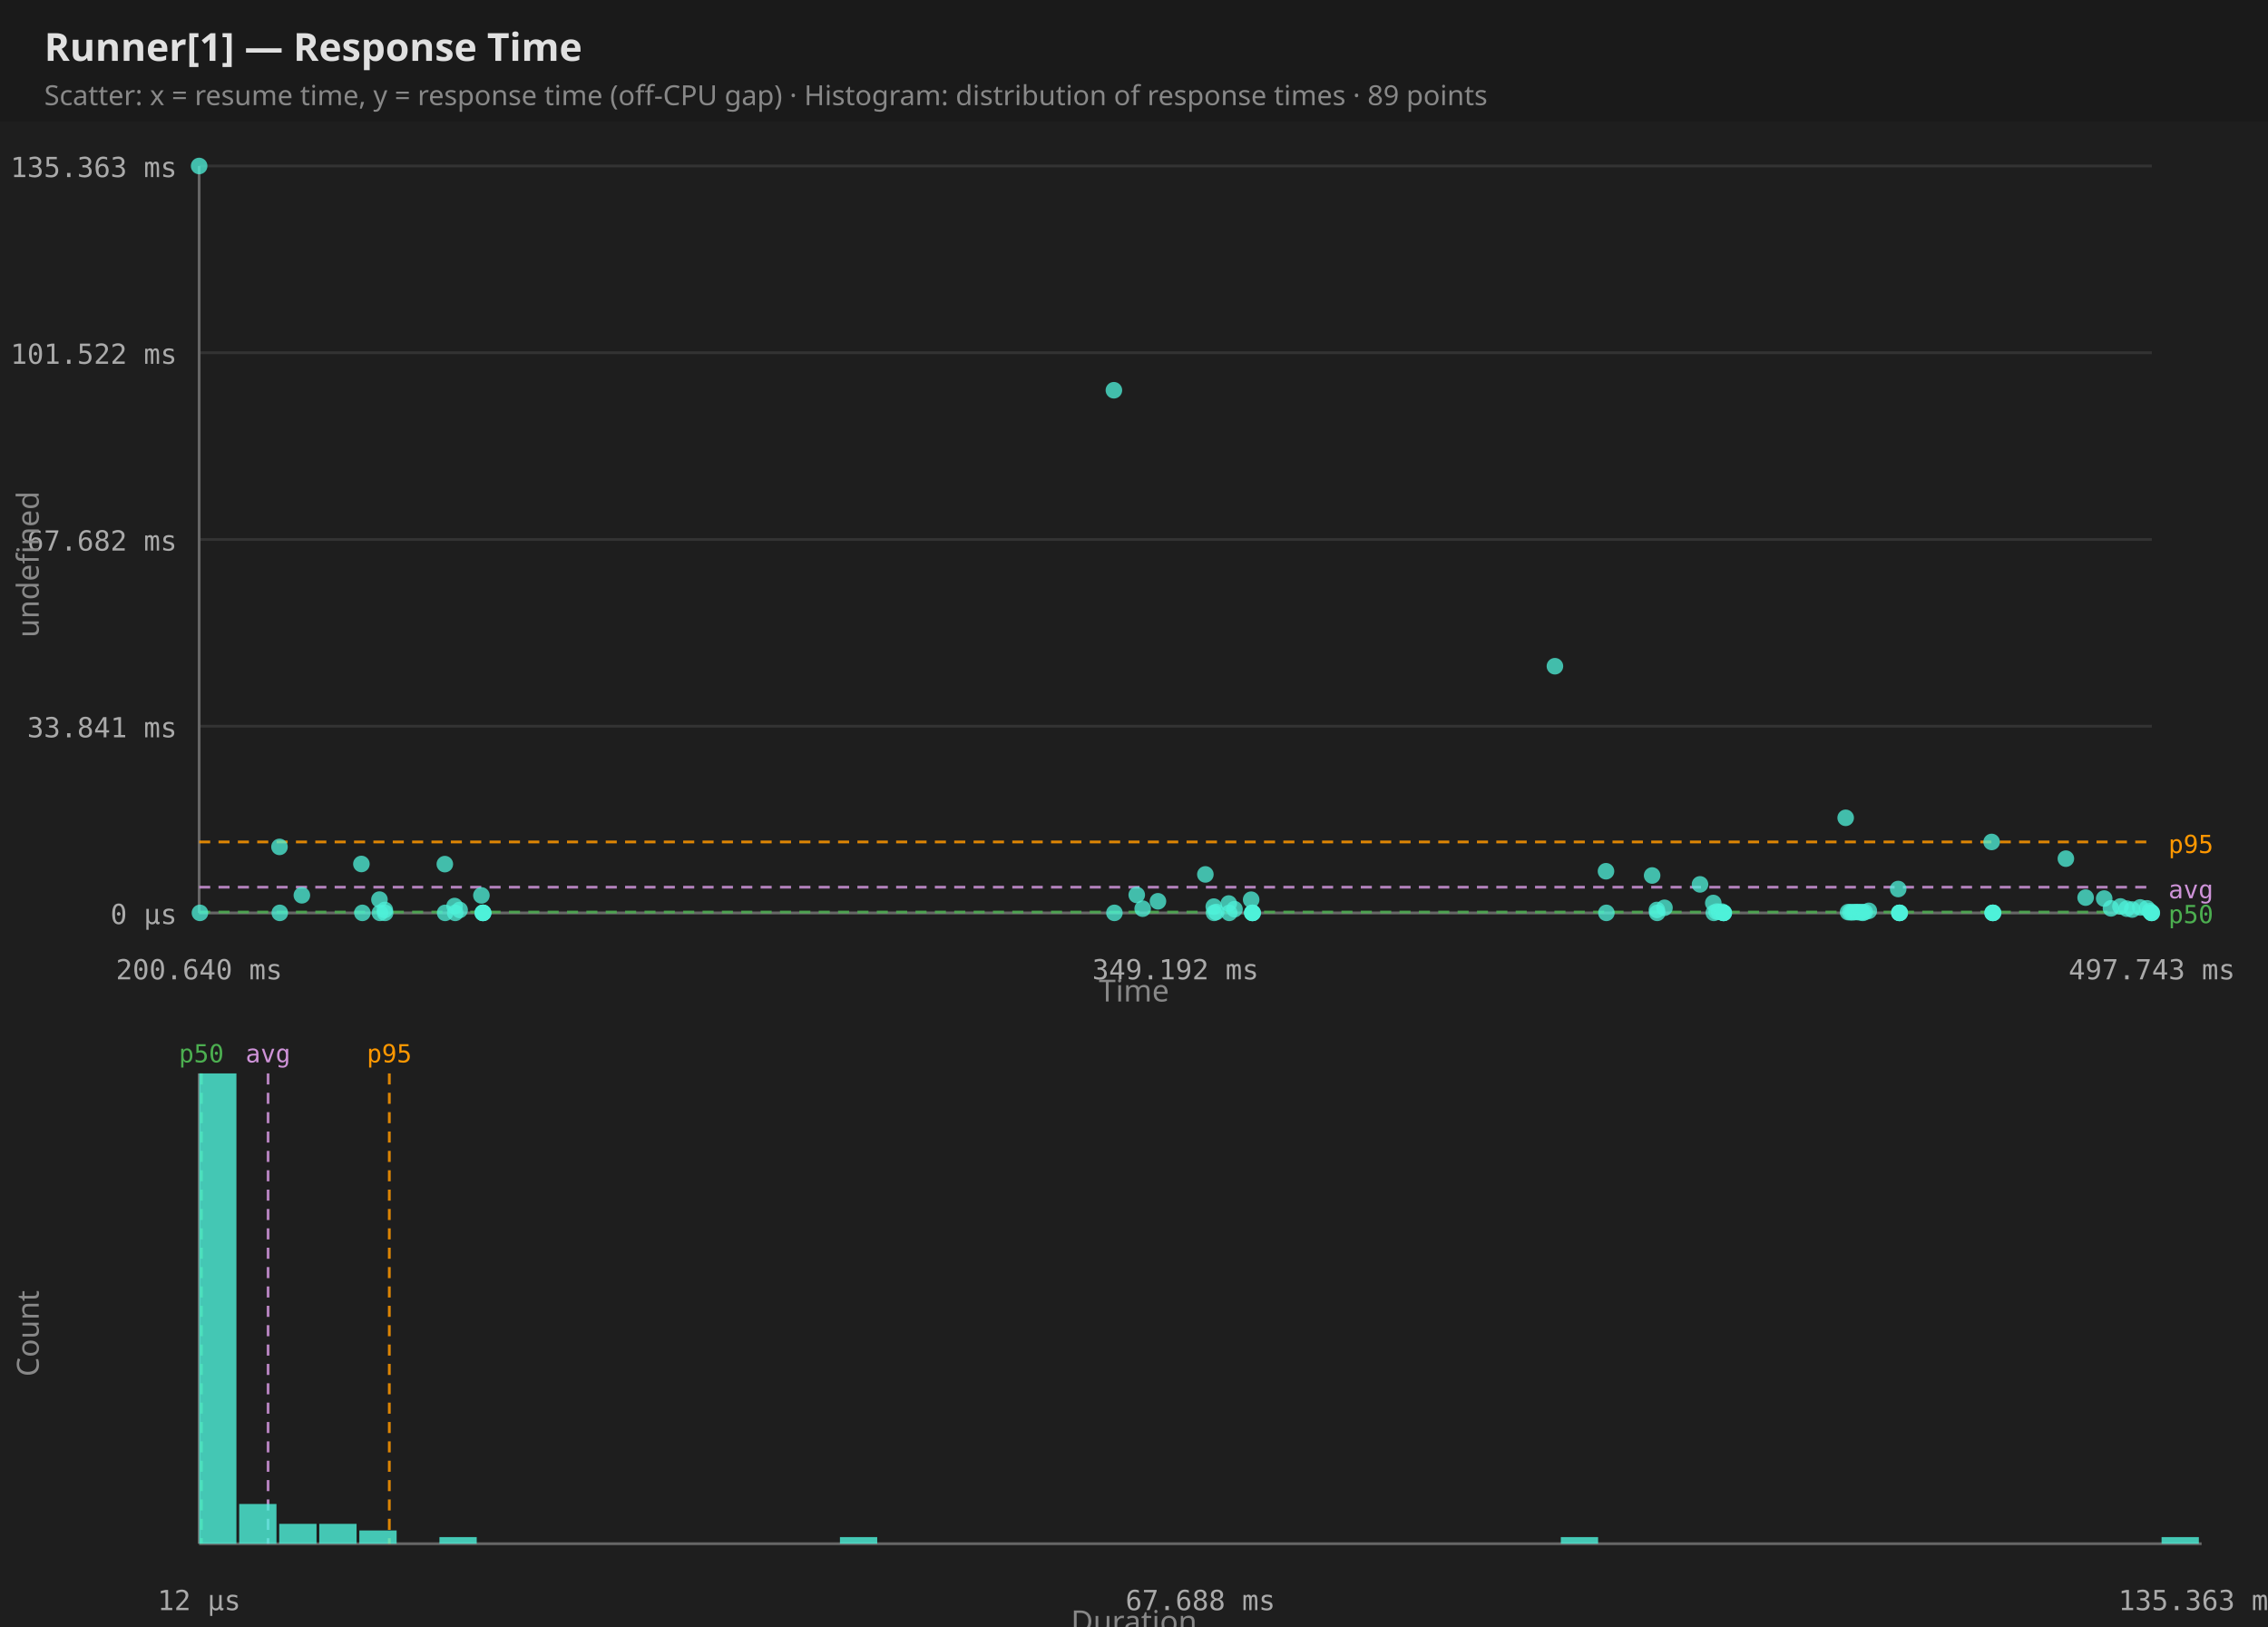
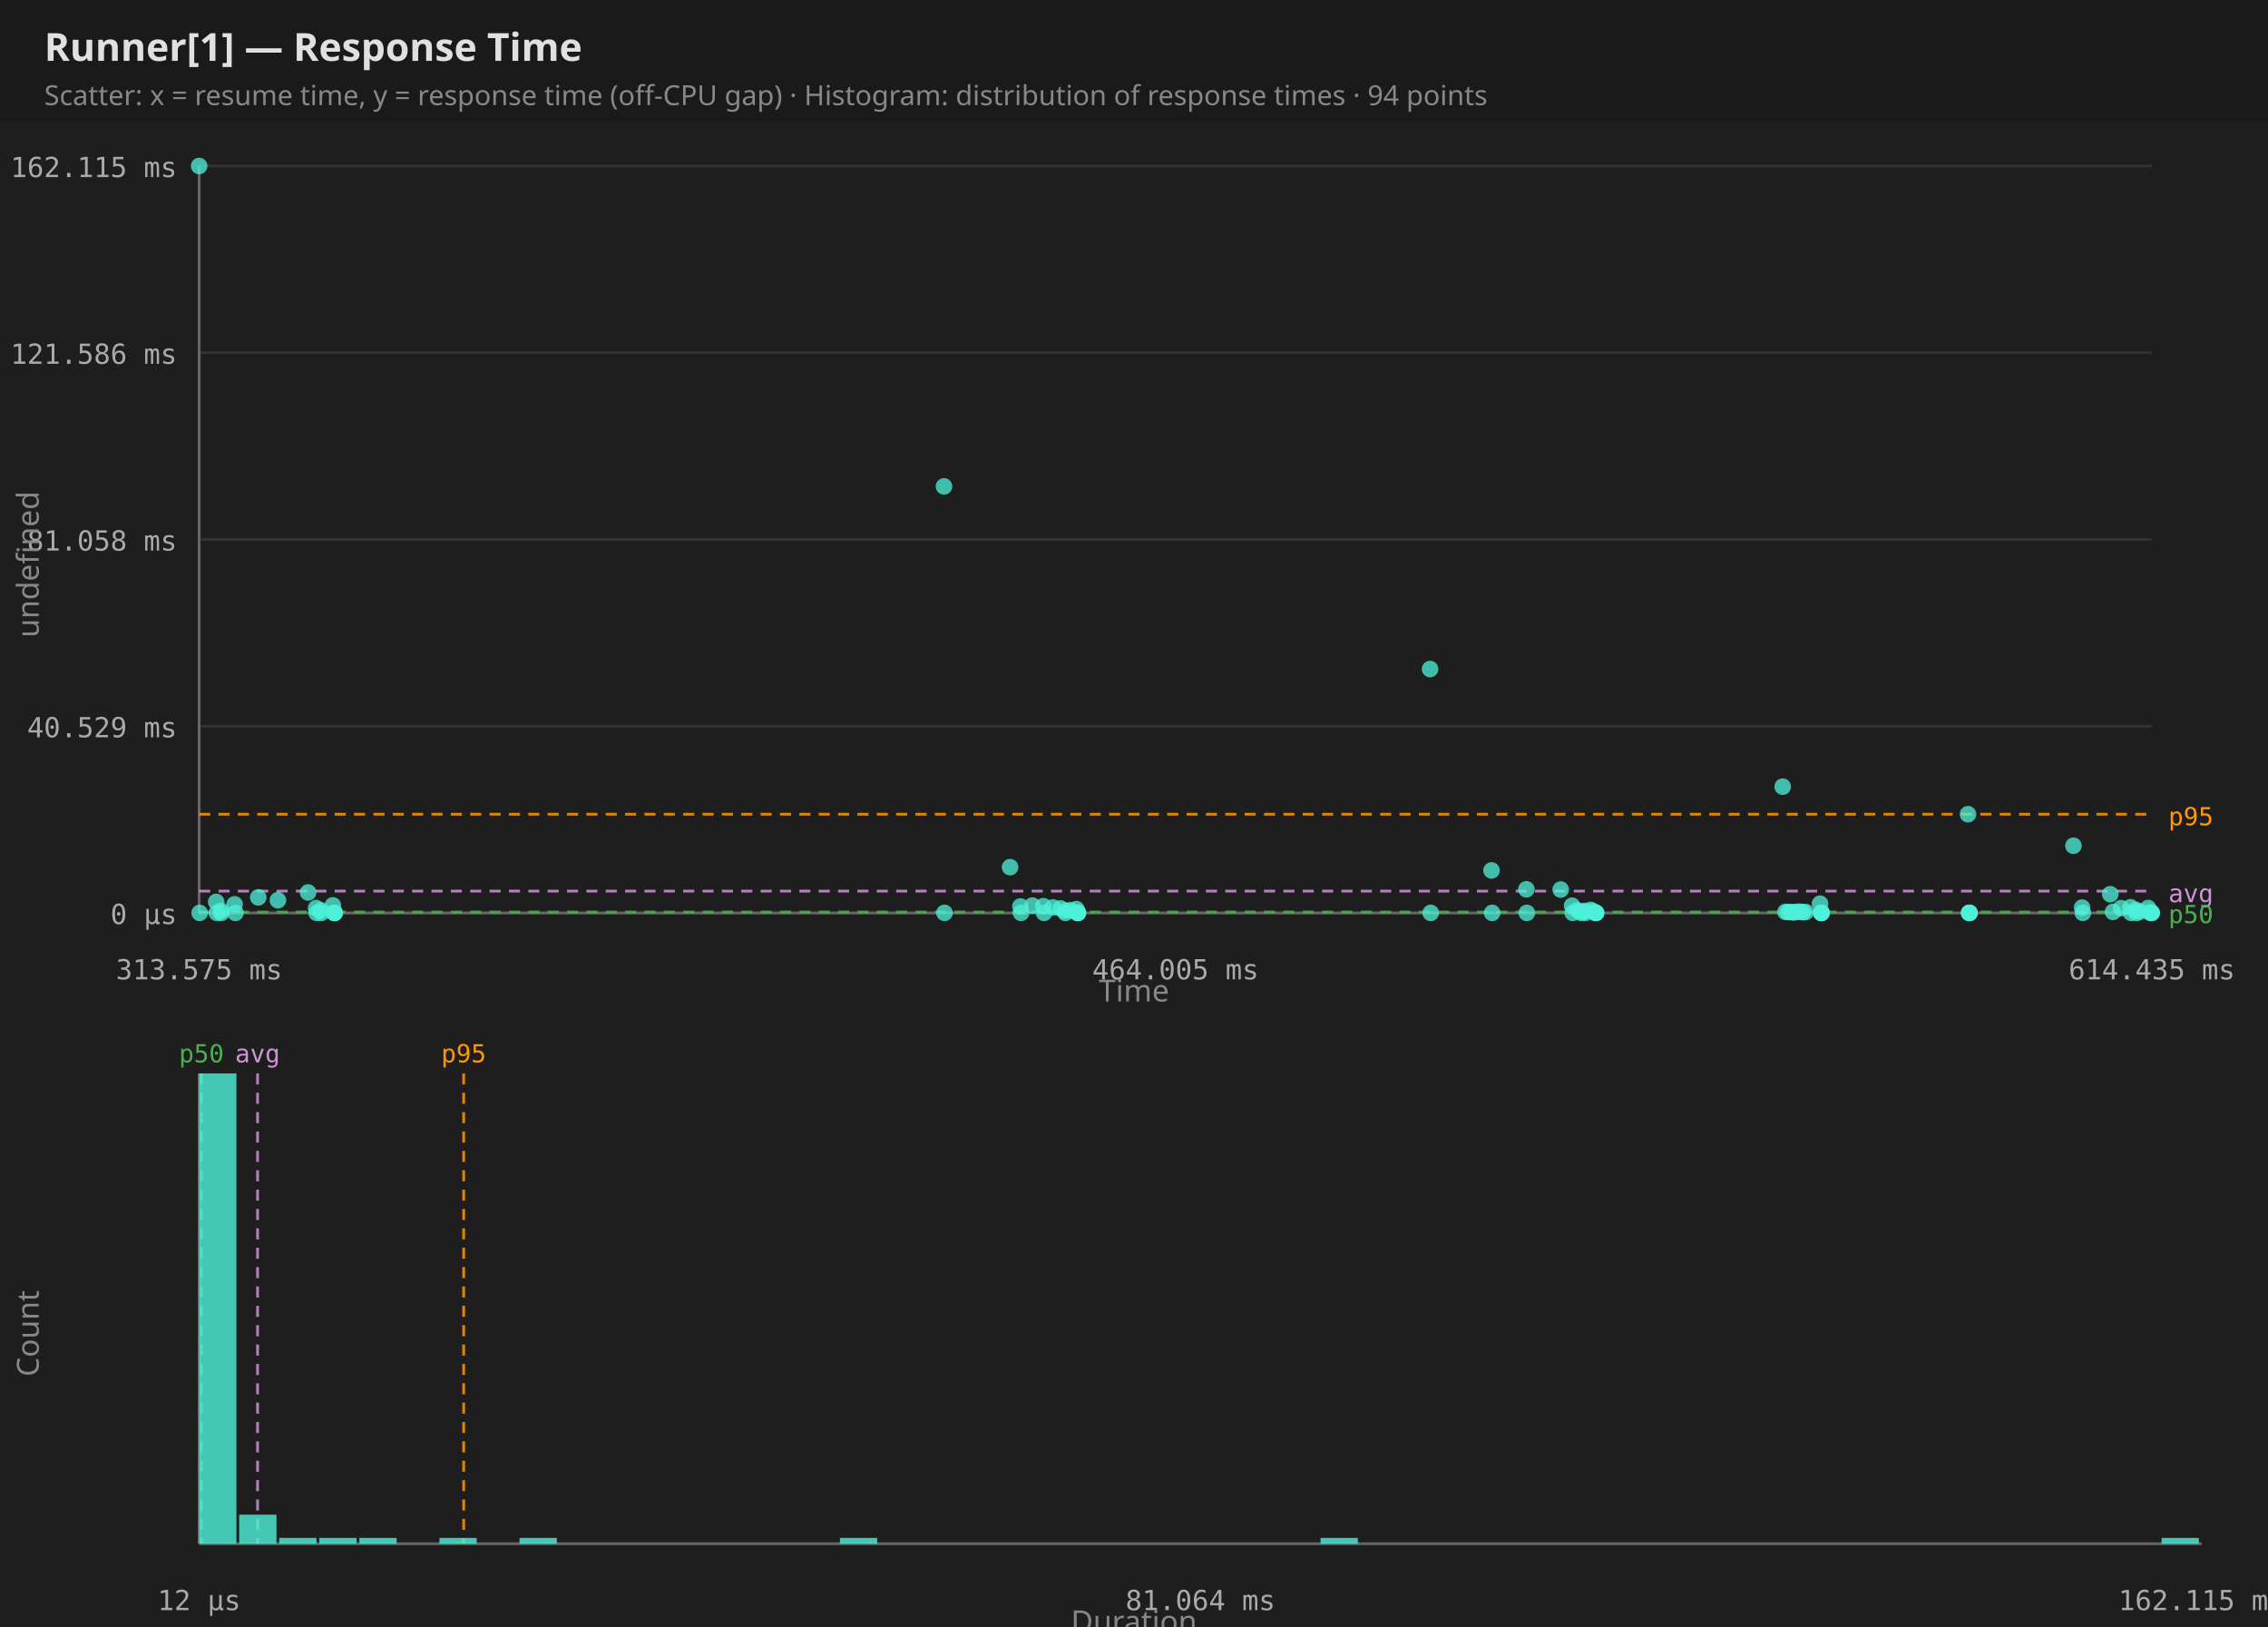
<svg xmlns="http://www.w3.org/2000/svg" viewBox="0 0 820 588" width="820" height="588">
  <rect width="100%" height="100%" fill="#1a1a1a" />
  <text x="16" y="22" fill="#e0e0e0" font-size="14" font-weight="600" font-family="sans-serif">Runner[1] — Response Time</text>
-   <text x="16" y="38" fill="#888" font-size="10" font-family="sans-serif">Scatter: x = resume time, y = response time (off-CPU gap) · Histogram: distribution of response times · 89 points</text>
+   <text x="16" y="38" fill="#888" font-size="10" font-family="sans-serif">Scatter: x = resume time, y = response time (off-CPU gap) · Histogram: distribution of response times · 94 points</text>
  <g transform="translate(0,44)">
    <rect width="100%" height="100%" fill="#1e1e1e" />
    <line x1="72" y1="16" x2="778" y2="16" stroke="#333" stroke-width="1" />
    <line x1="72" y1="83.5" x2="778" y2="83.5" stroke="#333" stroke-width="1" />
    <line x1="72" y1="151" x2="778" y2="151" stroke="#333" stroke-width="1" />
    <line x1="72" y1="218.5" x2="778" y2="218.5" stroke="#333" stroke-width="1" />
    <line x1="72" y1="286" x2="778" y2="286" stroke="#333" stroke-width="1" />
    <line x1="72" y1="16" x2="72" y2="286" stroke="#666" stroke-width="1" />
    <line x1="72" y1="286" x2="778" y2="286" stroke="#666" stroke-width="1" />
-     <text x="64" y="20" text-anchor="end" fill="#aaa" font-size="10" font-family="monospace">135.363 ms</text>
-     <text x="64" y="87.5" text-anchor="end" fill="#aaa" font-size="10" font-family="monospace">101.522 ms</text>
-     <text x="64" y="155" text-anchor="end" fill="#aaa" font-size="10" font-family="monospace">67.682 ms</text>
-     <text x="64" y="222.5" text-anchor="end" fill="#aaa" font-size="10" font-family="monospace">33.841 ms</text>
+     <text x="64" y="20" text-anchor="end" fill="#aaa" font-size="10" font-family="monospace">162.115 ms</text>
+     <text x="64" y="87.5" text-anchor="end" fill="#aaa" font-size="10" font-family="monospace">121.586 ms</text>
+     <text x="64" y="155" text-anchor="end" fill="#aaa" font-size="10" font-family="monospace">81.058 ms</text>
+     <text x="64" y="222.5" text-anchor="end" fill="#aaa" font-size="10" font-family="monospace">40.529 ms</text>
    <text x="64" y="290" text-anchor="end" fill="#aaa" font-size="10" font-family="monospace">0 µs</text>
-     <text x="72" y="310" text-anchor="middle" fill="#aaa" font-size="10" font-family="monospace">200.640 ms</text>
-     <text x="425.001" y="310" text-anchor="middle" fill="#aaa" font-size="10" font-family="monospace">349.192 ms</text>
-     <text x="778" y="310" text-anchor="middle" fill="#aaa" font-size="10" font-family="monospace">497.743 ms</text>
+     <text x="72" y="310" text-anchor="middle" fill="#aaa" font-size="10" font-family="monospace">313.575 ms</text>
+     <text x="425" y="310" text-anchor="middle" fill="#aaa" font-size="10" font-family="monospace">464.005 ms</text>
+     <text x="778" y="310" text-anchor="middle" fill="#aaa" font-size="10" font-family="monospace">614.435 ms</text>
    <text x="410" y="318" text-anchor="middle" fill="#888" font-size="11" font-family="sans-serif">Time</text>
    <text transform="rotate(-90 14 160)" x="14" y="160" text-anchor="middle" fill="#888" font-size="11" font-family="sans-serif">undefined</text>
-     <line x1="72" y1="276.685" x2="778" y2="276.685" stroke="#CE93D8" stroke-width="1" stroke-dasharray="4 3" opacity="0.85" />
-     <text x="784" y="280.685" fill="#CE93D8" font-size="9" font-family="monospace">avg</text>
-     <line x1="72" y1="285.673" x2="778" y2="285.673" stroke="#4CAF50" stroke-width="1" stroke-dasharray="4 3" opacity="0.85" />
-     <text x="784" y="289.673" fill="#4CAF50" font-size="9" font-family="monospace">p50</text>
-     <line x1="72" y1="260.337" x2="778" y2="260.337" stroke="#FF9800" stroke-width="1" stroke-dasharray="4 3" opacity="0.85" />
-     <text x="784" y="264.337" fill="#FF9800" font-size="9" font-family="monospace">p95</text>
+     <line x1="72" y1="278.103" x2="778" y2="278.103" stroke="#CE93D8" stroke-width="1" stroke-dasharray="4 3" opacity="0.85" />
+     <text x="784" y="282.103" fill="#CE93D8" font-size="9" font-family="monospace">avg</text>
+     <line x1="72" y1="285.669" x2="778" y2="285.669" stroke="#4CAF50" stroke-width="1" stroke-dasharray="4 3" opacity="0.85" />
+     <text x="784" y="289.669" fill="#4CAF50" font-size="9" font-family="monospace">p50</text>
+     <line x1="72" y1="250.314" x2="778" y2="250.314" stroke="#FF9800" stroke-width="1" stroke-dasharray="4 3" opacity="0.85" />
+     <text x="784" y="254.314" fill="#FF9800" font-size="9" font-family="monospace">p95</text>
    <circle cx="72" cy="16" r="3" fill="#4EF1D9" opacity="0.75" />
-     <circle cx="72.288" cy="285.974" r="3" fill="#4EF1D9" opacity="0.75" />
-     <circle cx="101.048" cy="262.122" r="3" fill="#4EF1D9" opacity="0.75" />
-     <circle cx="101.162" cy="285.974" r="3" fill="#4EF1D9" opacity="0.75" />
-     <circle cx="109.137" cy="279.615" r="3" fill="#4EF1D9" opacity="0.75" />
-     <circle cx="130.666" cy="268.298" r="3" fill="#4EF1D9" opacity="0.75" />
-     <circle cx="131.017" cy="285.974" r="3" fill="#4EF1D9" opacity="0.75" />
-     <circle cx="137.191" cy="281.175" r="3" fill="#4EF1D9" opacity="0.75" />
-     <circle cx="137.374" cy="285.974" r="3" fill="#4EF1D9" opacity="0.75" />
-     <circle cx="139.125" cy="284.907" r="3" fill="#4EF1D9" opacity="0.75" />
-     <circle cx="139.239" cy="285.974" r="3" fill="#4EF1D9" opacity="0.75" />
-     <circle cx="160.83" cy="268.351" r="3" fill="#4EF1D9" opacity="0.75" />
-     <circle cx="160.944" cy="285.974" r="3" fill="#4EF1D9" opacity="0.75" />
-     <circle cx="164.357" cy="283.499" r="3" fill="#4EF1D9" opacity="0.75" />
-     <circle cx="164.594" cy="285.974" r="3" fill="#4EF1D9" opacity="0.75" />
-     <circle cx="166.184" cy="284.915" r="3" fill="#4EF1D9" opacity="0.75" />
-     <circle cx="174.054" cy="279.657" r="3" fill="#4EF1D9" opacity="0.75" />
-     <circle cx="174.517" cy="285.974" r="3" fill="#4EF1D9" opacity="0.75" />
-     <circle cx="174.586" cy="285.974" r="3" fill="#4EF1D9" opacity="0.75" />
-     <circle cx="174.655" cy="285.974" r="3" fill="#4EF1D9" opacity="0.75" />
-     <circle cx="174.724" cy="285.974" r="3" fill="#4EF1D9" opacity="0.75" />
-     <circle cx="402.731" cy="97.064" r="3" fill="#4EF1D9" opacity="0.75" />
-     <circle cx="402.916" cy="285.974" r="3" fill="#4EF1D9" opacity="0.75" />
-     <circle cx="410.991" cy="279.486" r="3" fill="#4EF1D9" opacity="0.75" />
-     <circle cx="413.141" cy="284.458" r="3" fill="#4EF1D9" opacity="0.75" />
-     <circle cx="418.661" cy="281.785" r="3" fill="#4EF1D9" opacity="0.75" />
-     <circle cx="435.804" cy="272.069" r="3" fill="#4EF1D9" opacity="0.75" />
-     <circle cx="438.843" cy="283.714" r="3" fill="#4EF1D9" opacity="0.75" />
-     <circle cx="438.955" cy="285.974" r="3" fill="#4EF1D9" opacity="0.75" />
-     <circle cx="439.746" cy="285.651" r="3" fill="#4EF1D9" opacity="0.75" />
-     <circle cx="444.266" cy="282.589" r="3" fill="#4EF1D9" opacity="0.75" />
-     <circle cx="444.442" cy="285.974" r="3" fill="#4EF1D9" opacity="0.75" />
-     <circle cx="446.335" cy="284.632" r="3" fill="#4EF1D9" opacity="0.75" />
-     <circle cx="452.355" cy="281.211" r="3" fill="#4EF1D9" opacity="0.75" />
-     <circle cx="452.725" cy="285.976" r="3" fill="#4EF1D9" opacity="0.75" />
-     <circle cx="452.794" cy="285.976" r="3" fill="#4EF1D9" opacity="0.75" />
-     <circle cx="452.863" cy="285.974" r="3" fill="#4EF1D9" opacity="0.75" />
-     <circle cx="452.932" cy="285.974" r="3" fill="#4EF1D9" opacity="0.75" />
-     <circle cx="562.184" cy="196.816" r="3" fill="#4EF1D9" opacity="0.75" />
-     <circle cx="580.65" cy="270.925" r="3" fill="#4EF1D9" opacity="0.75" />
-     <circle cx="580.788" cy="285.974" r="3" fill="#4EF1D9" opacity="0.75" />
-     <circle cx="597.329" cy="272.46" r="3" fill="#4EF1D9" opacity="0.75" />
-     <circle cx="599.052" cy="284.917" r="3" fill="#4EF1D9" opacity="0.75" />
-     <circle cx="599.164" cy="285.974" r="3" fill="#4EF1D9" opacity="0.75" />
-     <circle cx="601.794" cy="284.133" r="3" fill="#4EF1D9" opacity="0.75" />
-     <circle cx="614.643" cy="275.672" r="3" fill="#4EF1D9" opacity="0.75" />
-     <circle cx="619.445" cy="282.4" r="3" fill="#4EF1D9" opacity="0.75" />
-     <circle cx="619.642" cy="285.974" r="3" fill="#4EF1D9" opacity="0.75" />
-     <circle cx="620.621" cy="285.505" r="3" fill="#4EF1D9" opacity="0.75" />
-     <circle cx="621.505" cy="285.603" r="3" fill="#4EF1D9" opacity="0.75" />
-     <circle cx="622.582" cy="285.513" r="3" fill="#4EF1D9" opacity="0.75" />
-     <circle cx="623.033" cy="285.974" r="3" fill="#4EF1D9" opacity="0.75" />
-     <circle cx="623.131" cy="285.974" r="3" fill="#4EF1D9" opacity="0.75" />
-     <circle cx="623.2" cy="285.974" r="3" fill="#4EF1D9" opacity="0.75" />
-     <circle cx="623.266" cy="285.976" r="3" fill="#4EF1D9" opacity="0.75" />
-     <circle cx="667.306" cy="251.612" r="3" fill="#4EF1D9" opacity="0.75" />
-     <circle cx="668.175" cy="285.705" r="3" fill="#4EF1D9" opacity="0.75" />
-     <circle cx="668.976" cy="285.723" r="3" fill="#4EF1D9" opacity="0.75" />
-     <circle cx="669.741" cy="285.783" r="3" fill="#4EF1D9" opacity="0.75" />
-     <circle cx="670.63" cy="285.679" r="3" fill="#4EF1D9" opacity="0.75" />
-     <circle cx="671.505" cy="285.673" r="3" fill="#4EF1D9" opacity="0.75" />
-     <circle cx="672.353" cy="285.745" r="3" fill="#4EF1D9" opacity="0.75" />
-     <circle cx="673.137" cy="285.705" r="3" fill="#4EF1D9" opacity="0.75" />
-     <circle cx="673.489" cy="285.974" r="3" fill="#4EF1D9" opacity="0.75" />
-     <circle cx="674.206" cy="285.689" r="3" fill="#4EF1D9" opacity="0.75" />
-     <circle cx="675.675" cy="285.24" r="3" fill="#4EF1D9" opacity="0.75" />
-     <circle cx="686.299" cy="277.347" r="3" fill="#4EF1D9" opacity="0.75" />
-     <circle cx="686.67" cy="285.974" r="3" fill="#4EF1D9" opacity="0.75" />
-     <circle cx="686.739" cy="285.974" r="3" fill="#4EF1D9" opacity="0.75" />
-     <circle cx="686.805" cy="285.976" r="3" fill="#4EF1D9" opacity="0.75" />
-     <circle cx="686.874" cy="285.974" r="3" fill="#4EF1D9" opacity="0.75" />
-     <circle cx="720.078" cy="260.337" r="3" fill="#4EF1D9" opacity="0.75" />
-     <circle cx="720.399" cy="285.974" r="3" fill="#4EF1D9" opacity="0.75" />
-     <circle cx="720.468" cy="285.974" r="3" fill="#4EF1D9" opacity="0.75" />
-     <circle cx="720.565" cy="285.974" r="3" fill="#4EF1D9" opacity="0.75" />
-     <circle cx="720.634" cy="285.974" r="3" fill="#4EF1D9" opacity="0.75" />
-     <circle cx="746.921" cy="266.373" r="3" fill="#4EF1D9" opacity="0.75" />
-     <circle cx="754.061" cy="280.451" r="3" fill="#4EF1D9" opacity="0.75" />
-     <circle cx="760.772" cy="280.792" r="3" fill="#4EF1D9" opacity="0.75" />
-     <circle cx="763.234" cy="284.344" r="3" fill="#4EF1D9" opacity="0.75" />
-     <circle cx="766.651" cy="283.65" r="3" fill="#4EF1D9" opacity="0.75" />
-     <circle cx="768.93" cy="284.444" r="3" fill="#4EF1D9" opacity="0.75" />
-     <circle cx="770.914" cy="284.759" r="3" fill="#4EF1D9" opacity="0.75" />
-     <circle cx="773.808" cy="284.003" r="3" fill="#4EF1D9" opacity="0.75" />
-     <circle cx="776.239" cy="284.336" r="3" fill="#4EF1D9" opacity="0.75" />
-     <circle cx="777.332" cy="285.348" r="3" fill="#4EF1D9" opacity="0.75" />
-     <circle cx="777.831" cy="285.976" r="3" fill="#4EF1D9" opacity="0.75" />
-     <circle cx="777.926" cy="285.974" r="3" fill="#4EF1D9" opacity="0.75" />
-     <circle cx="778" cy="285.974" r="3" fill="#4EF1D9" opacity="0.75" />
+     <circle cx="72.185" cy="285.978" r="3" fill="#4EF1D9" opacity="0.75" />
+     <circle cx="78.169" cy="282.016" r="3" fill="#4EF1D9" opacity="0.75" />
+     <circle cx="78.402" cy="285.978" r="3" fill="#4EF1D9" opacity="0.75" />
+     <circle cx="79.863" cy="285.202" r="3" fill="#4EF1D9" opacity="0.75" />
+     <circle cx="80.039" cy="285.978" r="3" fill="#4EF1D9" opacity="0.75" />
+     <circle cx="84.831" cy="282.884" r="3" fill="#4EF1D9" opacity="0.75" />
+     <circle cx="85.122" cy="285.978" r="3" fill="#4EF1D9" opacity="0.75" />
+     <circle cx="93.364" cy="280.372" r="3" fill="#4EF1D9" opacity="0.75" />
+     <circle cx="100.481" cy="281.41" r="3" fill="#4EF1D9" opacity="0.75" />
+     <circle cx="111.388" cy="278.587" r="3" fill="#4EF1D9" opacity="0.75" />
+     <circle cx="114.281" cy="284.251" r="3" fill="#4EF1D9" opacity="0.75" />
+     <circle cx="114.457" cy="285.978" r="3" fill="#4EF1D9" opacity="0.75" />
+     <circle cx="116.112" cy="285.072" r="3" fill="#4EF1D9" opacity="0.75" />
+     <circle cx="116.226" cy="285.978" r="3" fill="#4EF1D9" opacity="0.75" />
+     <circle cx="120.352" cy="283.257" r="3" fill="#4EF1D9" opacity="0.75" />
+     <circle cx="120.833" cy="285.978" r="3" fill="#4EF1D9" opacity="0.75" />
+     <circle cx="120.901" cy="285.978" r="3" fill="#4EF1D9" opacity="0.75" />
+     <circle cx="120.969" cy="285.978" r="3" fill="#4EF1D9" opacity="0.75" />
+     <circle cx="121.037" cy="285.978" r="3" fill="#4EF1D9" opacity="0.75" />
+     <circle cx="341.304" cy="131.819" r="3" fill="#4EF1D9" opacity="0.75" />
+     <circle cx="341.487" cy="285.978" r="3" fill="#4EF1D9" opacity="0.75" />
+     <circle cx="365.19" cy="269.442" r="3" fill="#4EF1D9" opacity="0.75" />
+     <circle cx="368.93" cy="283.667" r="3" fill="#4EF1D9" opacity="0.75" />
+     <circle cx="369.163" cy="285.978" r="3" fill="#4EF1D9" opacity="0.75" />
+     <circle cx="373.246" cy="283.33" r="3" fill="#4EF1D9" opacity="0.75" />
+     <circle cx="377.228" cy="283.548" r="3" fill="#4EF1D9" opacity="0.75" />
+     <circle cx="377.486" cy="285.978" r="3" fill="#4EF1D9" opacity="0.75" />
+     <circle cx="380.663" cy="284.001" r="3" fill="#4EF1D9" opacity="0.75" />
+     <circle cx="383.439" cy="284.358" r="3" fill="#4EF1D9" opacity="0.75" />
+     <circle cx="385.082" cy="285.171" r="3" fill="#4EF1D9" opacity="0.75" />
+     <circle cx="385.206" cy="285.98" r="3" fill="#4EF1D9" opacity="0.75" />
+     <circle cx="386.912" cy="285.012" r="3" fill="#4EF1D9" opacity="0.75" />
+     <circle cx="389.174" cy="284.618" r="3" fill="#4EF1D9" opacity="0.75" />
+     <circle cx="389.566" cy="285.978" r="3" fill="#4EF1D9" opacity="0.75" />
+     <circle cx="389.634" cy="285.978" r="3" fill="#4EF1D9" opacity="0.75" />
+     <circle cx="389.702" cy="285.978" r="3" fill="#4EF1D9" opacity="0.75" />
+     <circle cx="389.77" cy="285.978" r="3" fill="#4EF1D9" opacity="0.75" />
+     <circle cx="517.05" cy="197.831" r="3" fill="#4EF1D9" opacity="0.75" />
+     <circle cx="517.283" cy="285.978" r="3" fill="#4EF1D9" opacity="0.75" />
+     <circle cx="539.259" cy="270.636" r="3" fill="#4EF1D9" opacity="0.75" />
+     <circle cx="539.491" cy="285.978" r="3" fill="#4EF1D9" opacity="0.75" />
+     <circle cx="551.86" cy="277.448" r="3" fill="#4EF1D9" opacity="0.75" />
+     <circle cx="552.038" cy="285.978" r="3" fill="#4EF1D9" opacity="0.75" />
+     <circle cx="564.271" cy="277.539" r="3" fill="#4EF1D9" opacity="0.75" />
+     <circle cx="568.387" cy="283.384" r="3" fill="#4EF1D9" opacity="0.75" />
+     <circle cx="568.619" cy="285.978" r="3" fill="#4EF1D9" opacity="0.75" />
+     <circle cx="570.246" cy="285.031" r="3" fill="#4EF1D9" opacity="0.75" />
+     <circle cx="571.473" cy="285.457" r="3" fill="#4EF1D9" opacity="0.75" />
+     <circle cx="571.649" cy="285.978" r="3" fill="#4EF1D9" opacity="0.75" />
+     <circle cx="573.024" cy="285.257" r="3" fill="#4EF1D9" opacity="0.75" />
+     <circle cx="573.2" cy="285.978" r="3" fill="#4EF1D9" opacity="0.75" />
+     <circle cx="575.08" cy="284.897" r="3" fill="#4EF1D9" opacity="0.75" />
+     <circle cx="576.173" cy="285.447" r="3" fill="#4EF1D9" opacity="0.75" />
+     <circle cx="576.786" cy="285.978" r="3" fill="#4EF1D9" opacity="0.75" />
+     <circle cx="576.957" cy="285.98" r="3" fill="#4EF1D9" opacity="0.75" />
+     <circle cx="577.032" cy="285.978" r="3" fill="#4EF1D9" opacity="0.75" />
+     <circle cx="577.123" cy="285.978" r="3" fill="#4EF1D9" opacity="0.75" />
+     <circle cx="644.544" cy="240.352" r="3" fill="#4EF1D9" opacity="0.75" />
+     <circle cx="645.546" cy="285.62" r="3" fill="#4EF1D9" opacity="0.75" />
+     <circle cx="646.412" cy="285.685" r="3" fill="#4EF1D9" opacity="0.75" />
+     <circle cx="647.367" cy="285.65" r="3" fill="#4EF1D9" opacity="0.75" />
+     <circle cx="648.132" cy="285.788" r="3" fill="#4EF1D9" opacity="0.75" />
+     <circle cx="648.927" cy="285.742" r="3" fill="#4EF1D9" opacity="0.75" />
+     <circle cx="650.049" cy="285.53" r="3" fill="#4EF1D9" opacity="0.75" />
+     <circle cx="651.077" cy="285.597" r="3" fill="#4EF1D9" opacity="0.75" />
+     <circle cx="651.861" cy="285.744" r="3" fill="#4EF1D9" opacity="0.75" />
+     <circle cx="652.867" cy="285.669" r="3" fill="#4EF1D9" opacity="0.75" />
+     <circle cx="658.032" cy="282.646" r="3" fill="#4EF1D9" opacity="0.75" />
+     <circle cx="658.424" cy="285.978" r="3" fill="#4EF1D9" opacity="0.75" />
+     <circle cx="658.492" cy="285.978" r="3" fill="#4EF1D9" opacity="0.75" />
+     <circle cx="658.56" cy="285.978" r="3" fill="#4EF1D9" opacity="0.75" />
+     <circle cx="658.628" cy="285.978" r="3" fill="#4EF1D9" opacity="0.75" />
+     <circle cx="711.539" cy="250.314" r="3" fill="#4EF1D9" opacity="0.75" />
+     <circle cx="711.884" cy="285.978" r="3" fill="#4EF1D9" opacity="0.75" />
+     <circle cx="711.976" cy="285.98" r="3" fill="#4EF1D9" opacity="0.75" />
+     <circle cx="712.07" cy="285.978" r="3" fill="#4EF1D9" opacity="0.75" />
+     <circle cx="712.142" cy="285.978" r="3" fill="#4EF1D9" opacity="0.75" />
+     <circle cx="749.658" cy="261.714" r="3" fill="#4EF1D9" opacity="0.75" />
+     <circle cx="752.793" cy="284.075" r="3" fill="#4EF1D9" opacity="0.75" />
+     <circle cx="753.065" cy="285.978" r="3" fill="#4EF1D9" opacity="0.75" />
+     <circle cx="762.97" cy="279.223" r="3" fill="#4EF1D9" opacity="0.75" />
+     <circle cx="763.97" cy="285.624" r="3" fill="#4EF1D9" opacity="0.75" />
+     <circle cx="766.849" cy="284.265" r="3" fill="#4EF1D9" opacity="0.75" />
+     <circle cx="770.284" cy="283.95" r="3" fill="#4EF1D9" opacity="0.75" />
+     <circle cx="770.517" cy="285.978" r="3" fill="#4EF1D9" opacity="0.75" />
+     <circle cx="772.309" cy="284.912" r="3" fill="#4EF1D9" opacity="0.75" />
+     <circle cx="772.504" cy="285.978" r="3" fill="#4EF1D9" opacity="0.75" />
+     <circle cx="773.598" cy="285.497" r="3" fill="#4EF1D9" opacity="0.75" />
+     <circle cx="776.641" cy="284.213" r="3" fill="#4EF1D9" opacity="0.75" />
+     <circle cx="777.188" cy="285.833" r="3" fill="#4EF1D9" opacity="0.75" />
+     <circle cx="777.833" cy="285.978" r="3" fill="#4EF1D9" opacity="0.75" />
+     <circle cx="777.906" cy="285.978" r="3" fill="#4EF1D9" opacity="0.75" />
+     <circle cx="778" cy="285.978" r="3" fill="#4EF1D9" opacity="0.75" />
  </g>
  <g transform="translate(0,372)">
    <rect width="100%" height="100%" fill="#1e1e1e" />
    <line x1="72" y1="16" x2="72" y2="186" stroke="#666" stroke-width="1" />
    <line x1="72" y1="186" x2="796" y2="186" stroke="#666" stroke-width="1" />
    <text x="72" y="210" text-anchor="middle" fill="#aaa" font-size="10" font-family="monospace">12 µs</text>
-     <text x="434.003" y="210" text-anchor="middle" fill="#aaa" font-size="10" font-family="monospace">67.688 ms</text>
-     <text x="796" y="210" text-anchor="middle" fill="#aaa" font-size="10" font-family="monospace">135.363 ms</text>
+     <text x="434.002" y="210" text-anchor="middle" fill="#aaa" font-size="10" font-family="monospace">81.064 ms</text>
+     <text x="796" y="210" text-anchor="middle" fill="#aaa" font-size="10" font-family="monospace">162.115 ms</text>
    <text x="410" y="218" text-anchor="middle" fill="#888" font-size="11" font-family="sans-serif">Duration</text>
    <text transform="rotate(-90 14 110)" x="14" y="110" text-anchor="middle" fill="#888" font-size="11" font-family="sans-serif">Count</text>
-     <line x1="96.917" y1="16" x2="96.917" y2="186" stroke="#CE93D8" stroke-width="1" stroke-dasharray="4 3" opacity="0.85" />
-     <text x="96.917" y="12" text-anchor="middle" fill="#CE93D8" font-size="9" font-family="monospace">avg</text>
-     <line x1="72.813" y1="16" x2="72.813" y2="186" stroke="#4CAF50" stroke-width="1" stroke-dasharray="4 3" opacity="0.85" />
-     <text x="72.813" y="12" text-anchor="middle" fill="#4CAF50" font-size="9" font-family="monospace">p50</text>
-     <line x1="140.757" y1="16" x2="140.757" y2="186" stroke="#FF9800" stroke-width="1" stroke-dasharray="4 3" opacity="0.85" />
-     <text x="140.757" y="12" text-anchor="middle" fill="#FF9800" font-size="9" font-family="monospace">p95</text>
+     <line x1="93.124" y1="16" x2="93.124" y2="186" stroke="#CE93D8" stroke-width="1" stroke-dasharray="4 3" opacity="0.85" />
+     <text x="93.124" y="12" text-anchor="middle" fill="#CE93D8" font-size="9" font-family="monospace">avg</text>
+     <line x1="72.835" y1="16" x2="72.835" y2="186" stroke="#4CAF50" stroke-width="1" stroke-dasharray="4 3" opacity="0.85" />
+     <text x="72.835" y="12" text-anchor="middle" fill="#4CAF50" font-size="9" font-family="monospace">p50</text>
+     <line x1="167.646" y1="16" x2="167.646" y2="186" stroke="#FF9800" stroke-width="1" stroke-dasharray="4 3" opacity="0.85" />
+     <text x="167.646" y="12" text-anchor="middle" fill="#FF9800" font-size="9" font-family="monospace">p95</text>
    <rect x="72" y="16" width="13.48" height="170" fill="#4EF1D9" opacity="0.8" />
-     <rect x="86.48" y="171.634" width="13.48" height="14.366" fill="#4EF1D9" opacity="0.8" />
-     <rect x="100.96" y="178.817" width="13.48" height="7.183" fill="#4EF1D9" opacity="0.8" />
-     <rect x="115.44" y="178.817" width="13.48" height="7.183" fill="#4EF1D9" opacity="0.8" />
-     <rect x="129.92" y="181.211" width="13.48" height="4.789" fill="#4EF1D9" opacity="0.8" />
-     <rect x="158.88" y="183.606" width="13.48" height="2.394" fill="#4EF1D9" opacity="0.8" />
-     <rect x="303.68" y="183.606" width="13.48" height="2.394" fill="#4EF1D9" opacity="0.8" />
-     <rect x="564.32" y="183.606" width="13.48" height="2.394" fill="#4EF1D9" opacity="0.8" />
-     <rect x="781.52" y="183.606" width="13.48" height="2.394" fill="#4EF1D9" opacity="0.8" />
+     <rect x="86.48" y="175.506" width="13.48" height="10.494" fill="#4EF1D9" opacity="0.8" />
+     <rect x="100.96" y="183.901" width="13.48" height="2.099" fill="#4EF1D9" opacity="0.8" />
+     <rect x="115.44" y="183.901" width="13.48" height="2.099" fill="#4EF1D9" opacity="0.8" />
+     <rect x="129.92" y="183.901" width="13.48" height="2.099" fill="#4EF1D9" opacity="0.8" />
+     <rect x="158.88" y="183.901" width="13.48" height="2.099" fill="#4EF1D9" opacity="0.8" />
+     <rect x="187.84" y="183.901" width="13.48" height="2.099" fill="#4EF1D9" opacity="0.8" />
+     <rect x="303.68" y="183.901" width="13.48" height="2.099" fill="#4EF1D9" opacity="0.8" />
+     <rect x="477.44" y="183.901" width="13.48" height="2.099" fill="#4EF1D9" opacity="0.8" />
+     <rect x="781.52" y="183.901" width="13.48" height="2.099" fill="#4EF1D9" opacity="0.8" />
  </g>
</svg>
